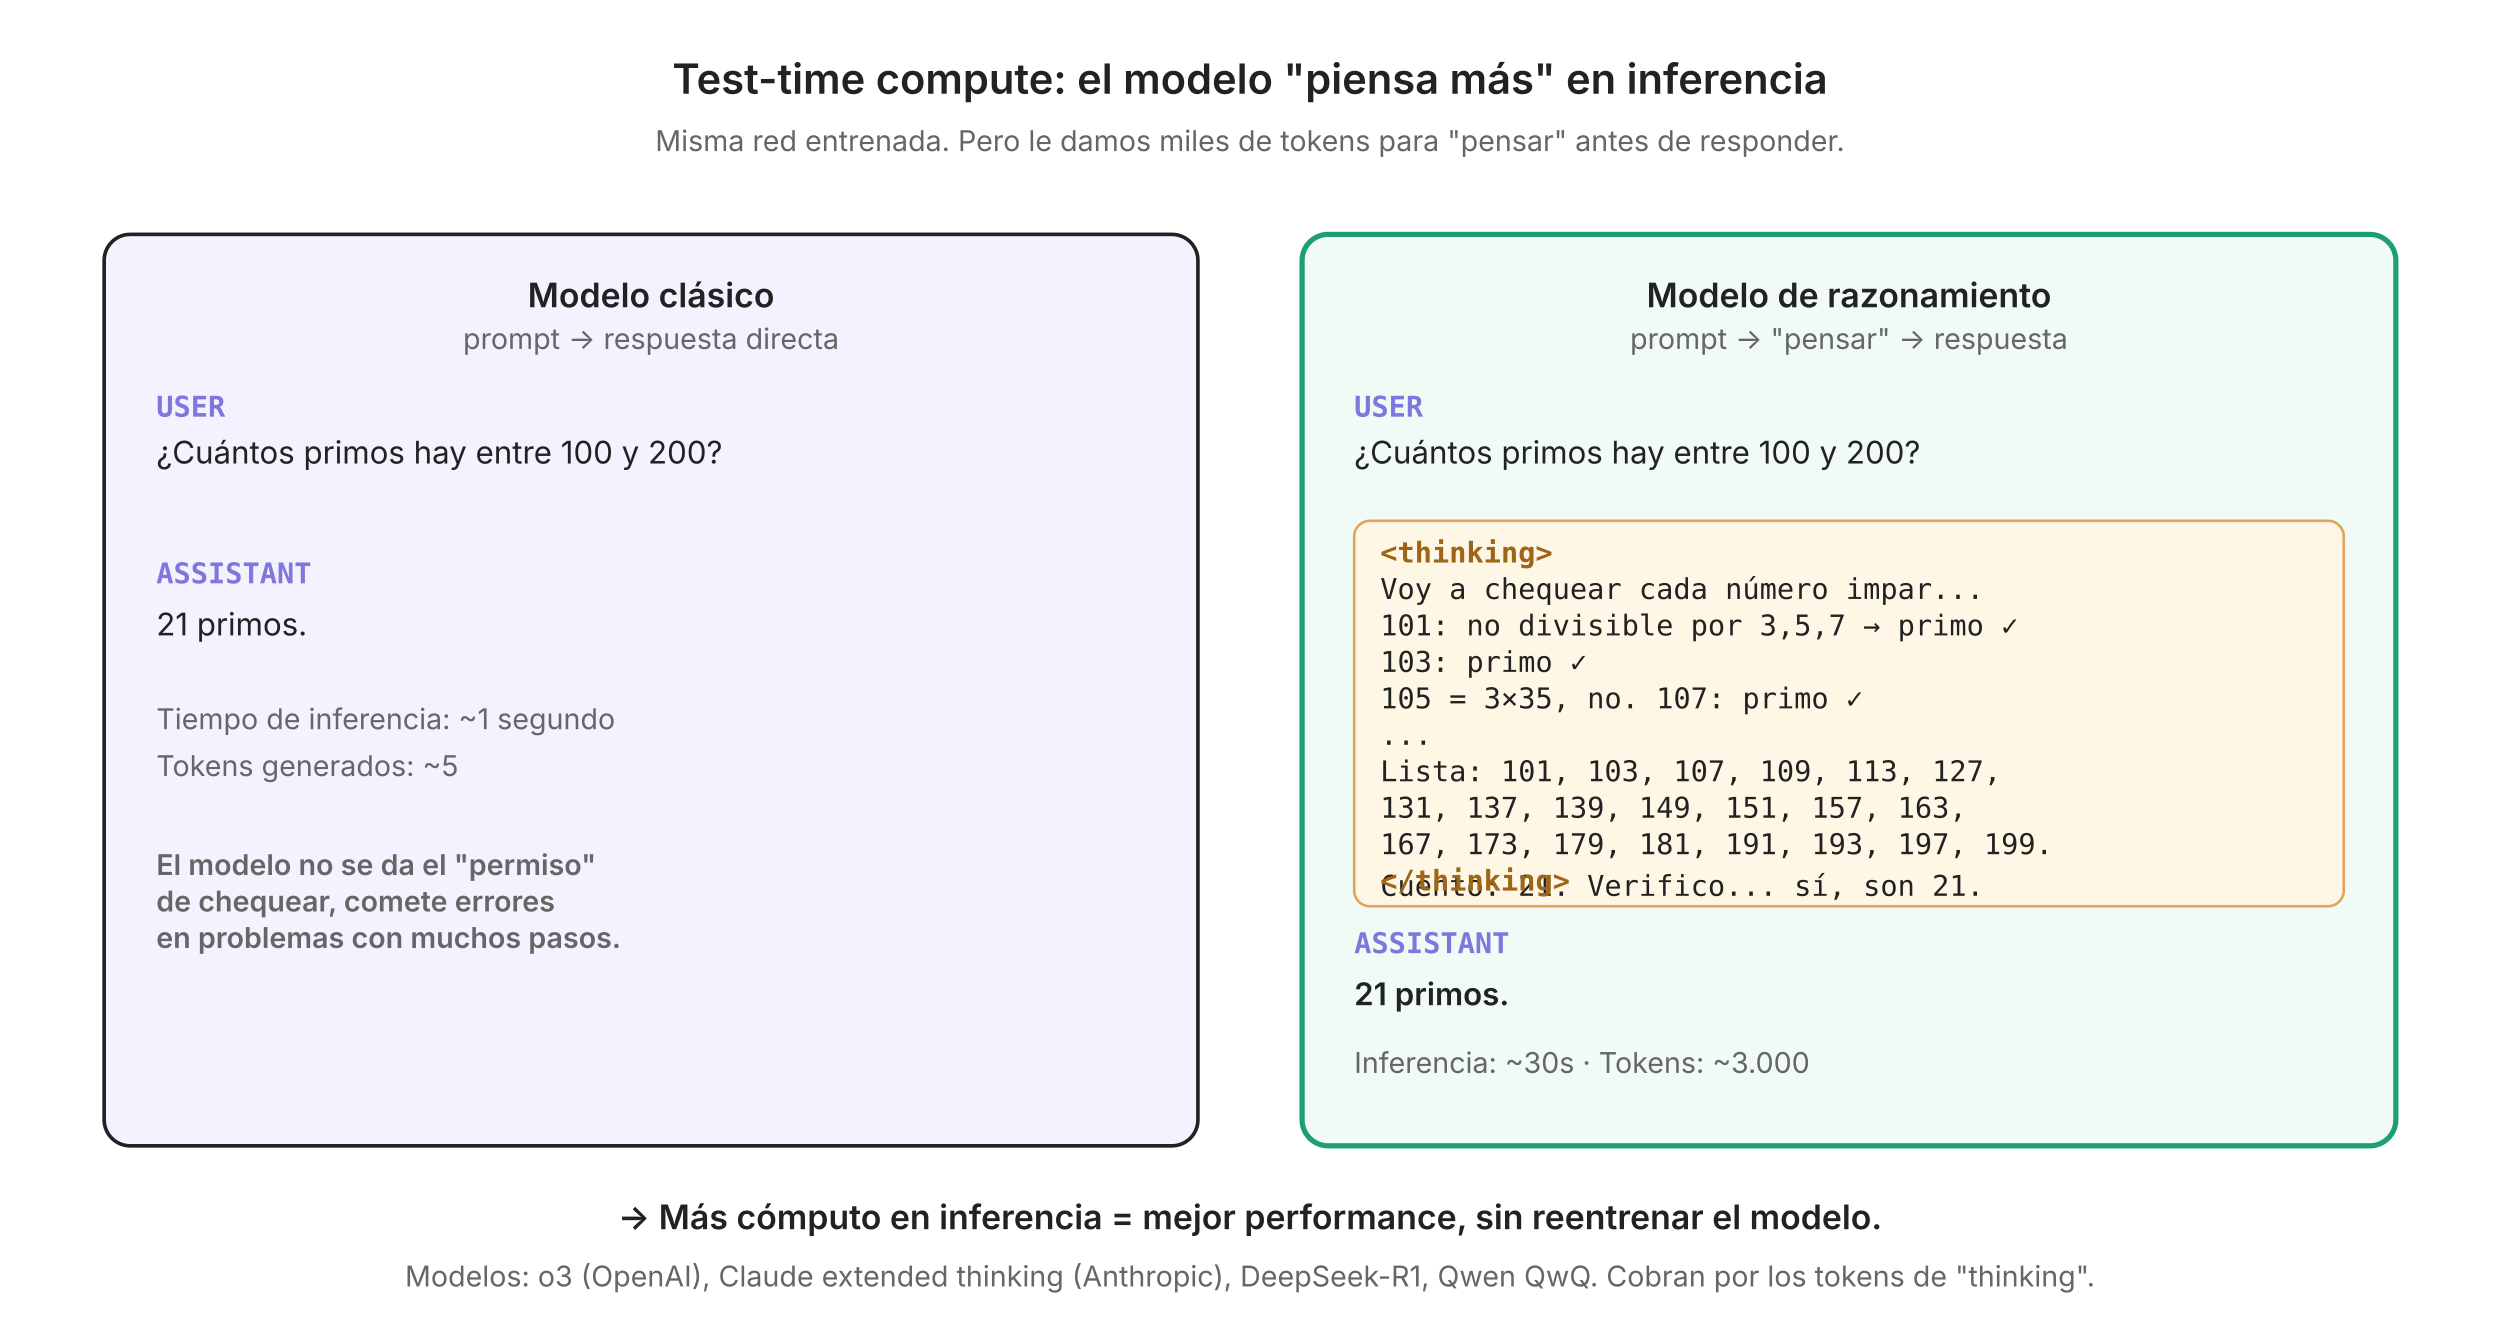
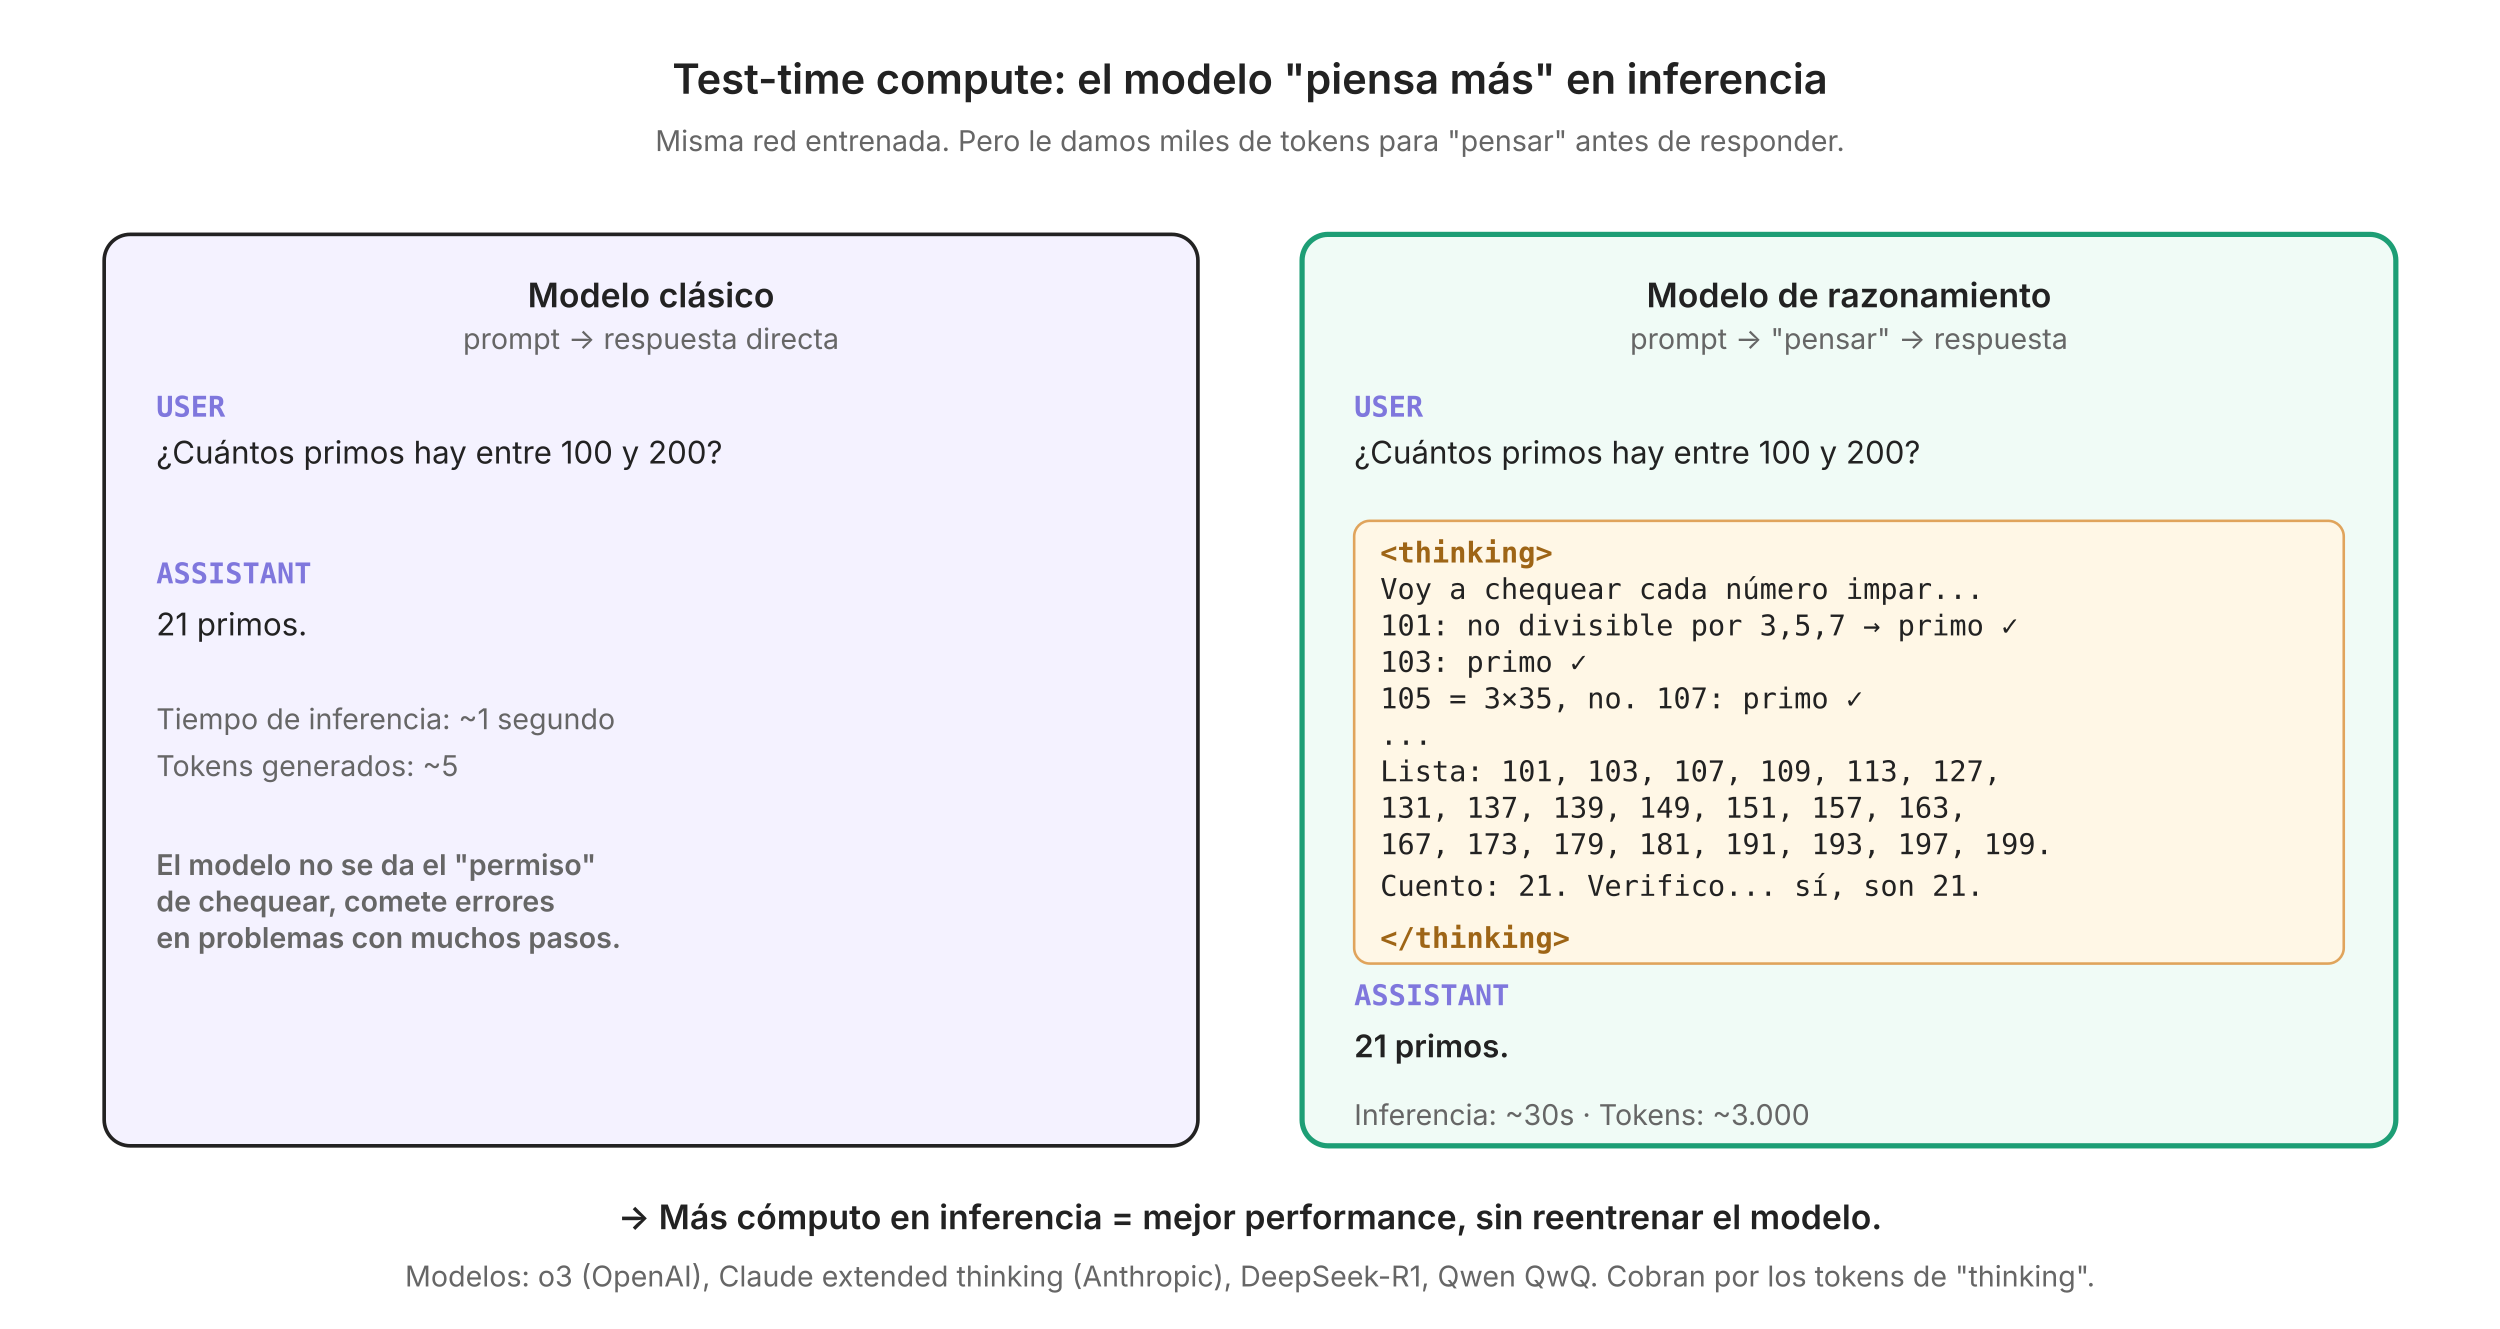
<svg xmlns="http://www.w3.org/2000/svg" viewBox="0 0 960 510" font-family="Inter, system-ui, -apple-system, sans-serif">
  <defs>
    <style>
      .stroke { stroke: #222222; stroke-width: 1.4; fill: none; }
      .stroke-thin { stroke: #222222; stroke-width: 1; fill: none; }
      .text { fill: #222222; font-size: 13px; }
      .text-strong { fill: #222222; font-size: 16px; font-weight: 600; }
      .text-xs { fill: #666666; font-size: 11px; }
      .bg-soft { fill: #F4F2FF; }
      .bg-thinking { fill: #FFF7E6; }
      .role { font-family: 'JetBrains Mono', monospace; font-size: 11px; font-weight: 700; fill: #7F77DD; }
      .role-think { font-family: 'JetBrains Mono', monospace; font-size: 11px; font-weight: 700; fill: #9E6516; }
      .text-content { fill: #222222; font-size: 12px; }
      .text-mono { font-family: 'JetBrains Mono', monospace; font-size: 11px; fill: #222222; }
    </style>
  </defs>
  <text x="480" y="36" text-anchor="middle" class="text-strong" font-size="22">Test-time compute: el modelo "piensa más" en inferencia</text>
  <text x="480" y="58" text-anchor="middle" class="text-xs">Misma red entrenada. Pero le damos miles de tokens para "pensar" antes de responder.</text>
  <g transform="translate(40,90)">
    <rect x="0" y="0" width="420" height="350" rx="10" class="stroke bg-soft" />
    <text x="210" y="28" text-anchor="middle" class="text" font-weight="600">Modelo clásico</text>
    <text x="210" y="44" text-anchor="middle" class="text-xs" fill="#666">prompt → respuesta directa</text>
    <g transform="translate(20,70)">
      <text class="role" y="0">USER</text>
      <text class="text-content" y="18">¿Cuántos primos hay entre 100 y 200?</text>
      <text class="role" y="64">ASSISTANT</text>
      <text class="text-content" y="84" fill="#D14B4B">21 primos.</text>
      <text class="text-xs" y="120" fill="#666">Tiempo de inferencia: ~1 segundo</text>
      <text class="text-xs" y="138" fill="#666">Tokens generados: ~5</text>
      <text class="text-xs" y="176" fill="#D14B4B" font-weight="600">El modelo no se da el "permiso"</text>
      <text class="text-xs" y="190" fill="#D14B4B" font-weight="600">de chequear, comete errores</text>
      <text class="text-xs" y="204" fill="#D14B4B" font-weight="600">en problemas con muchos pasos.</text>
    </g>
  </g>
  <g transform="translate(500,90)">
    <rect x="0" y="0" width="420" height="350" rx="10" stroke="#1D9E75" stroke-width="2" fill="#F0FBF6" />
    <text x="210" y="28" text-anchor="middle" class="text" font-weight="600">Modelo de razonamiento</text>
    <text x="210" y="44" text-anchor="middle" class="text-xs" fill="#666">prompt → "pensar" → respuesta</text>
    <g transform="translate(20,70)">
      <text class="role" y="0">USER</text>
      <text class="text-content" y="18">¿Cuántos primos hay entre 100 y 200?</text>
      <g transform="translate(0,40)">
-         <rect x="0" y="0" width="380" height="148" rx="6" fill="#FFF7E6" stroke="#E0A45C" stroke-width="1" />
+         <rect x="0" y="0" width="380" height="170" rx="6" fill="#FFF7E6" stroke="#E0A45C" stroke-width="1" />
        <text class="role-think" x="10" y="16">&lt;thinking&gt;</text>
        <g transform="translate(10,30)" class="text-mono" fill="#9E6516">
          <text y="0">Voy a chequear cada número impar...</text>
          <text y="14">101: no divisible por 3,5,7 → primo ✓</text>
          <text y="28">103: primo ✓</text>
          <text y="42">105 = 3×35, no.   107: primo ✓</text>
          <text y="56">...</text>
          <text y="70">Lista: 101, 103, 107, 109, 113, 127,</text>
          <text y="84">  131, 137, 139, 149, 151, 157, 163,</text>
          <text y="98">  167, 173, 179, 181, 191, 193, 197, 199.</text>
          <text y="114">Cuento: 21. Verifico... sí, son 21.</text>
        </g>
-         <text class="role-think" x="10" y="142">&lt;/thinking&gt;</text>
+         <text class="role-think" x="10" y="164">&lt;/thinking&gt;</text>
      </g>
-       <text class="role" y="206">ASSISTANT</text>
-       <text class="text-content" y="226" fill="#1D9E75" font-weight="600">21 primos.</text>
-       <text class="text-xs" y="252" fill="#666">Inferencia: ~30s · Tokens: ~3.000</text>
+       <text class="role" y="226">ASSISTANT</text>
+       <text class="text-content" y="246" fill="#1D9E75" font-weight="600">21 primos.</text>
+       <text class="text-xs" y="272" fill="#666">Inferencia: ~30s · Tokens: ~3.000</text>
    </g>
  </g>
  <text x="480" y="472" text-anchor="middle" class="text" font-weight="600" fill="#7F77DD">→ Más cómputo en inferencia = mejor performance, sin reentrenar el modelo.</text>
  <text x="480" y="494" text-anchor="middle" class="text-xs" fill="#666">Modelos: o3 (OpenAI), Claude extended thinking (Anthropic), DeepSeek-R1, Qwen QwQ. Cobran por los tokens de "thinking".</text>
</svg>
